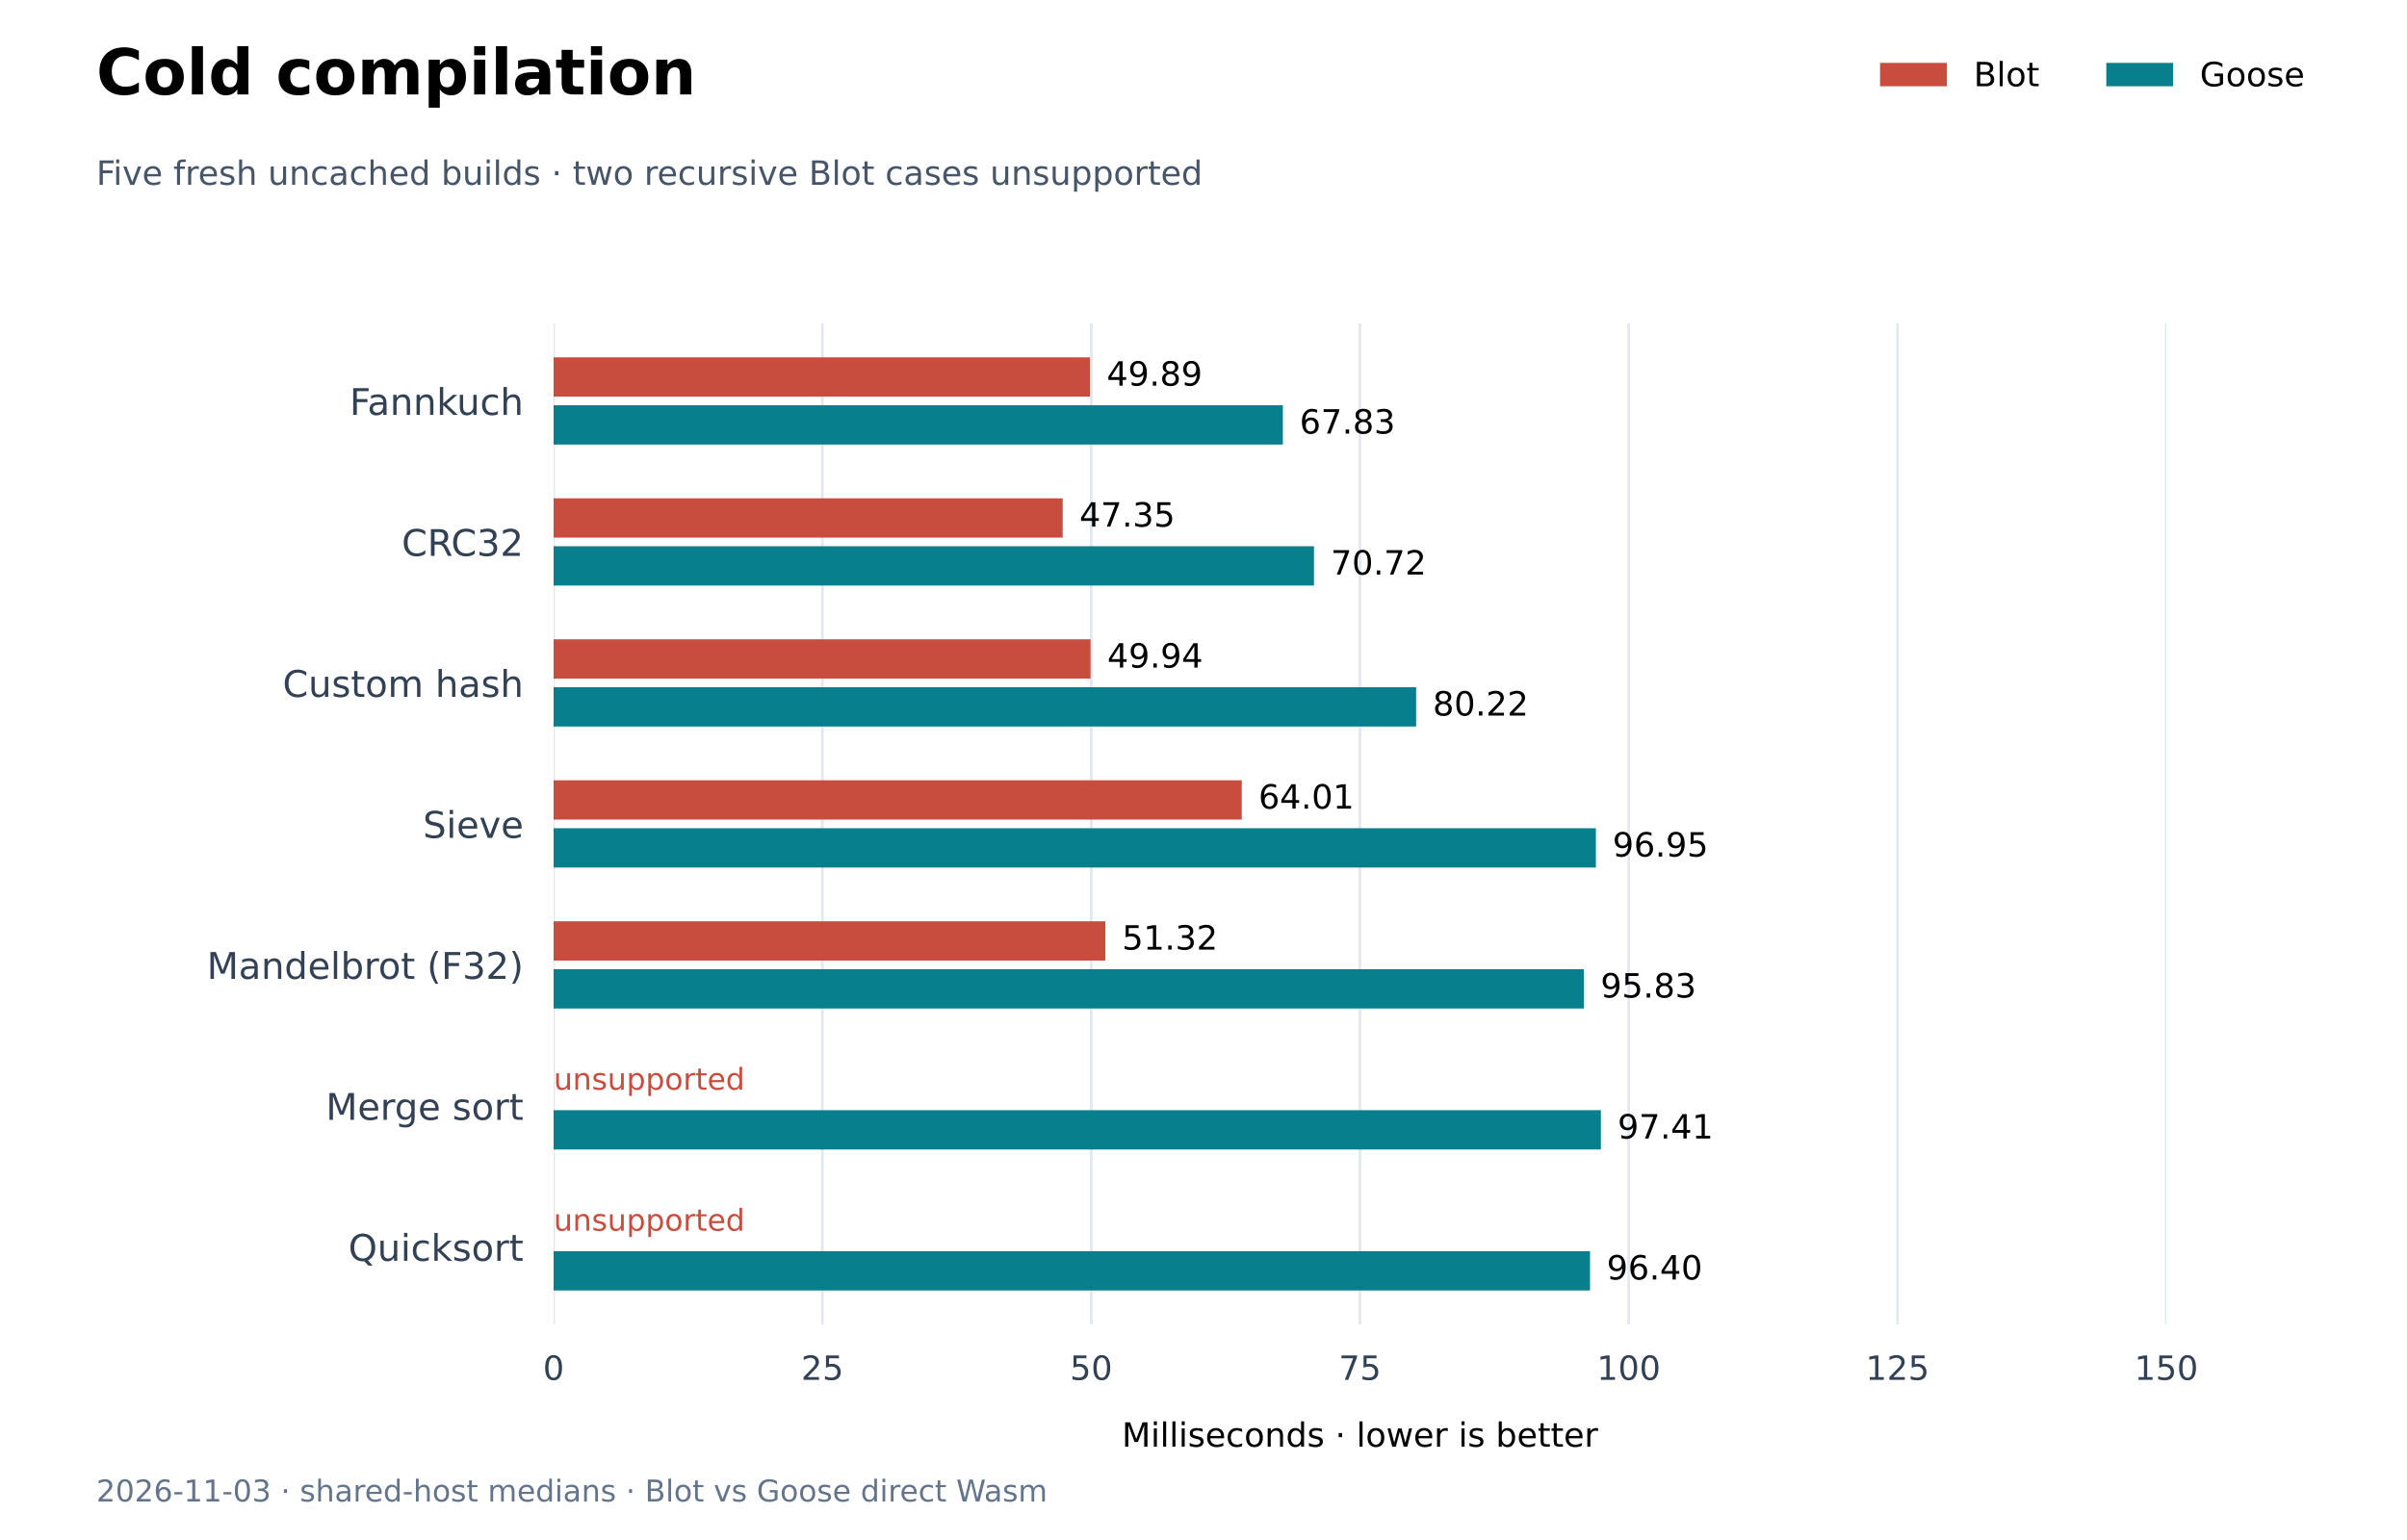
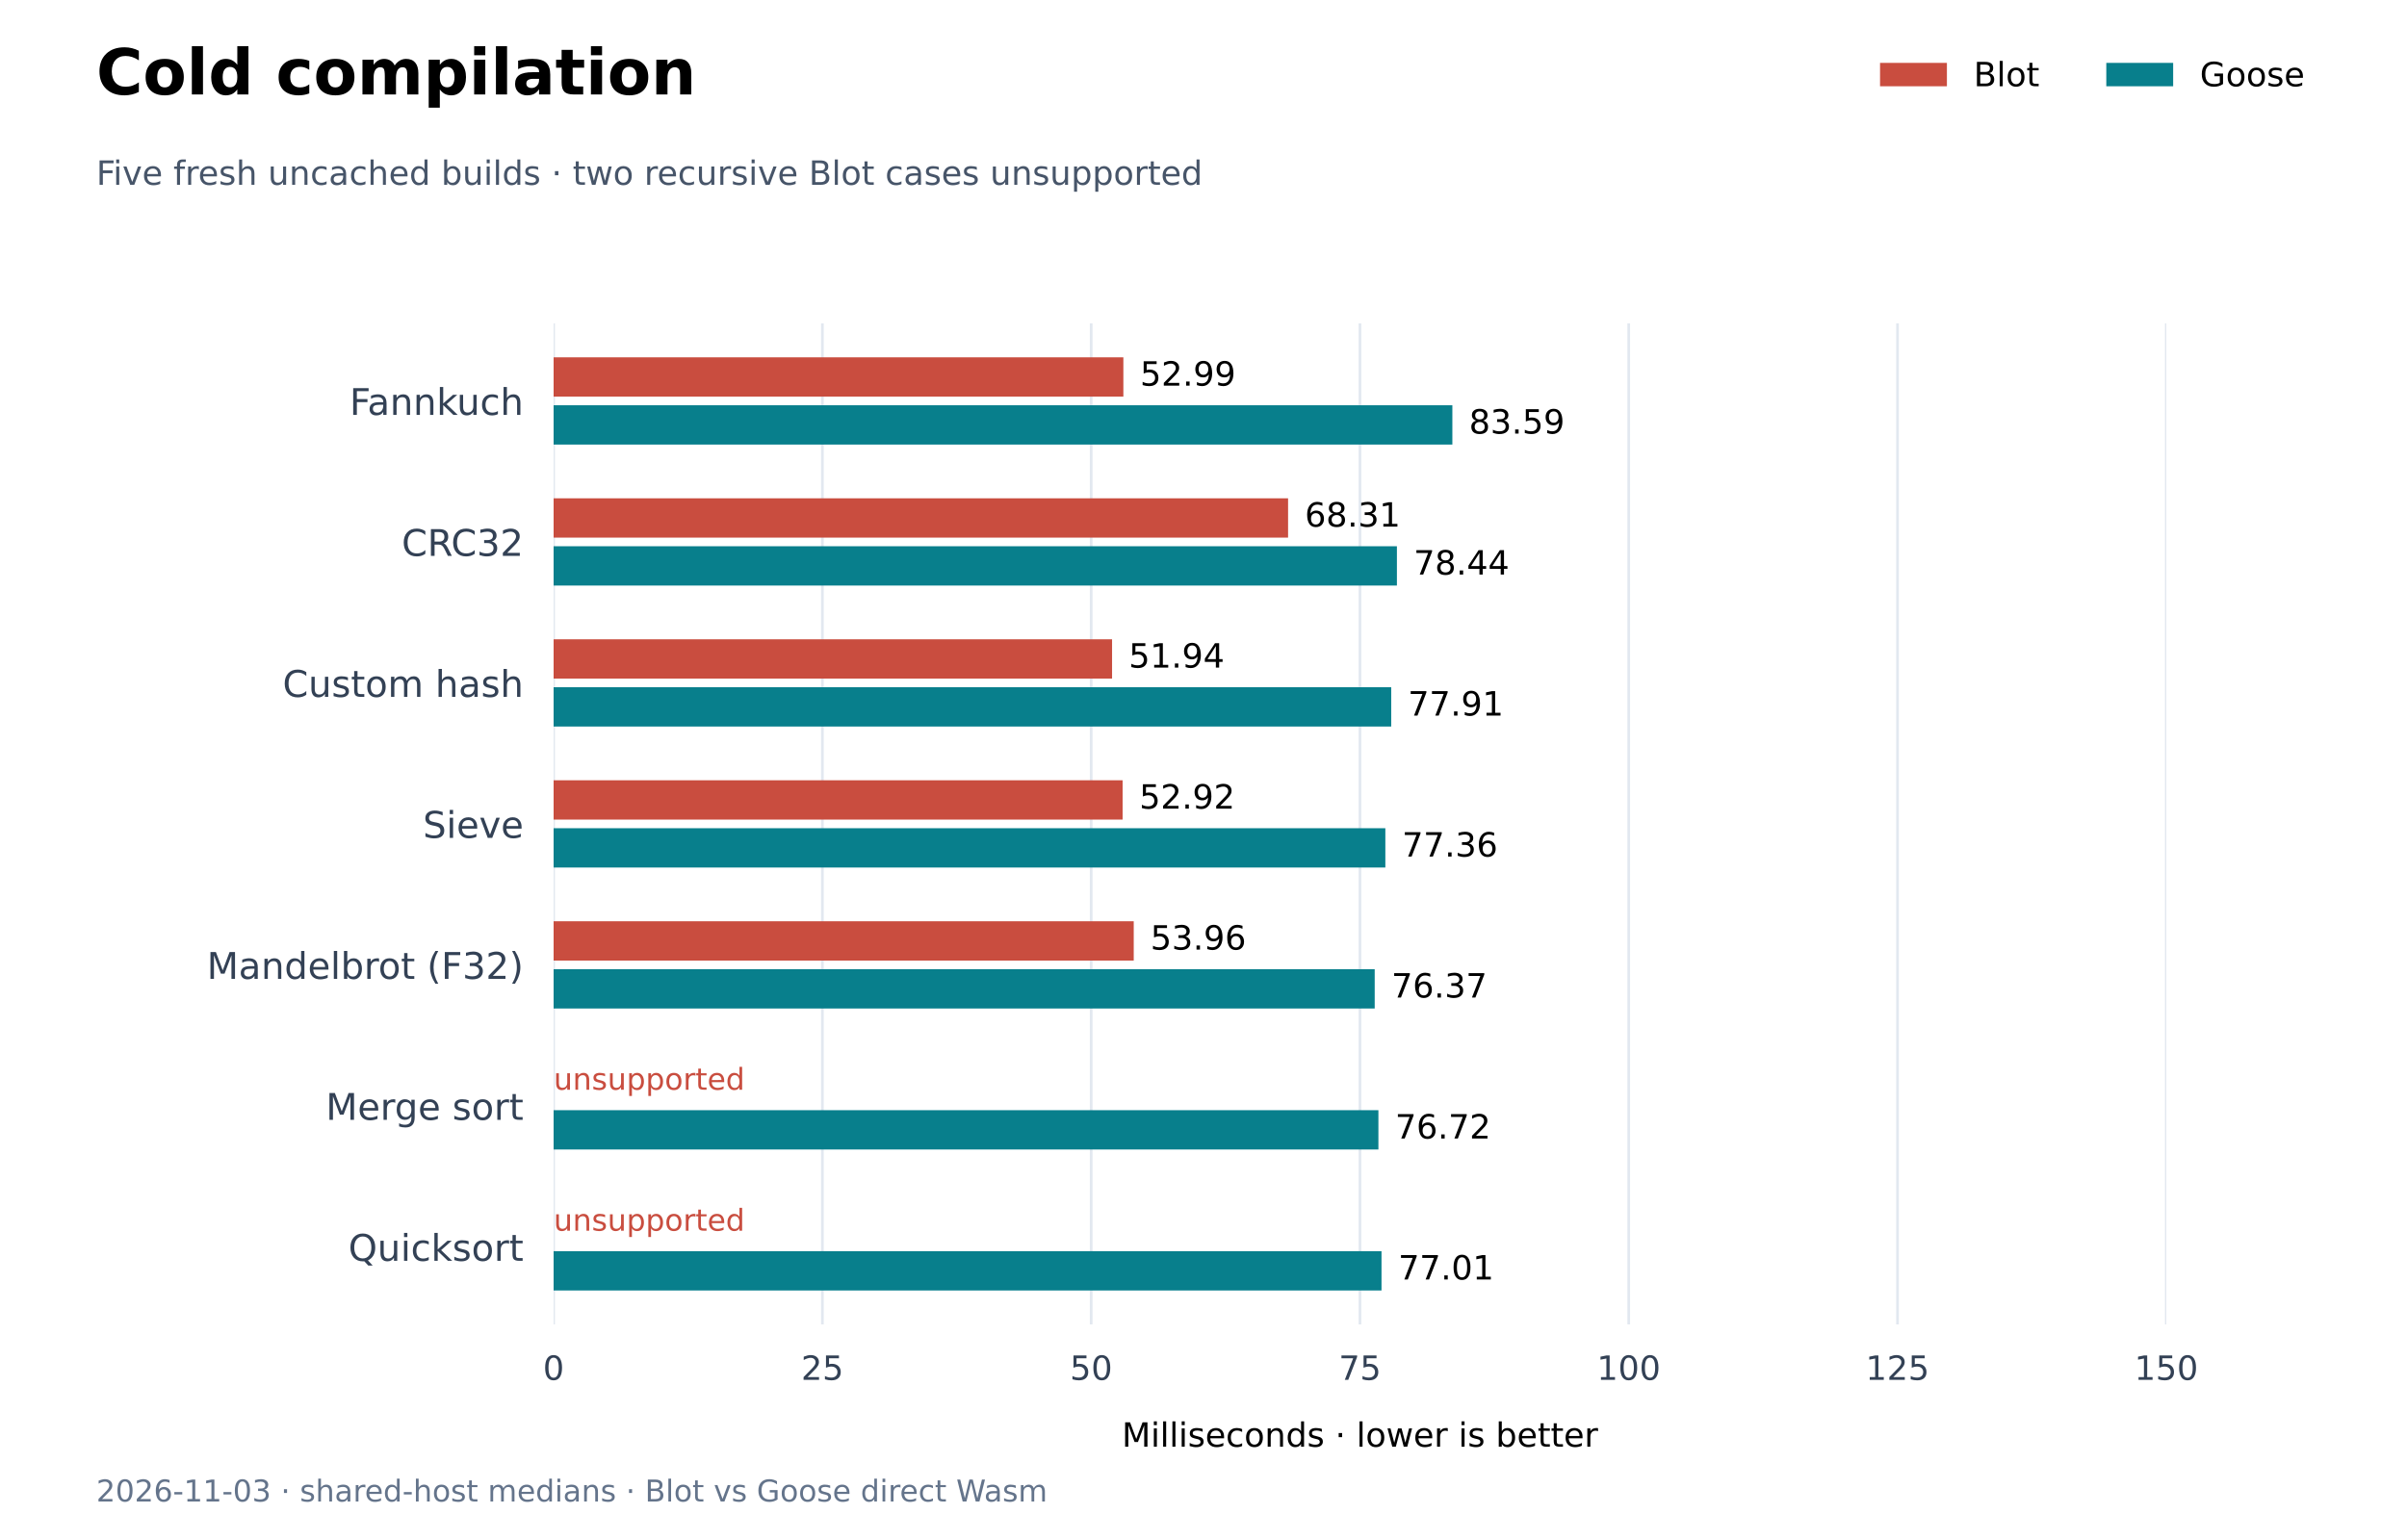
<svg xmlns="http://www.w3.org/2000/svg" width="720pt" height="460.8pt" viewBox="0 0 720 460.8" version="1.1">
  <defs>
    <style type="text/css">
    * {
      stroke-linejoin: round;
      stroke-linecap: butt;
    }
    </style>
  </defs>
  <g id="figure_1">
    <g id="patch_1">
      <path d="M 0 460.8 L 720 460.8 L 720 0 L 0 0 z " style="fill: #ffffff" />
    </g>
    <g id="axes_1">
      <g id="patch_2">
        <path d="M 165.6 396.288 L 648 396.288 L 648 96.768 L 165.6 96.768 z " style="fill: #ffffff" />
      </g>
      <g id="matplotlib.axis_1">
        <g id="xtick_1">
          <g id="line2d_1">
            <path d="M 165.6 396.288 L 165.6 96.768 " clip-path="url(#p71973d074f)" style="fill: none; stroke: #e2e8f0; stroke-width: 0.8; stroke-linecap: square" />
          </g>
          <g id="line2d_2" />
          <g id="text_1">
            <text style="font-size: 10px; font-family: 'DejaVu Sans', 'Bitstream Vera Sans', 'Computer Modern Sans Serif', 'Lucida Grande', 'Verdana', 'Geneva', 'Lucid', 'Arial', 'Helvetica', 'Avant Garde', sans-serif; text-anchor: middle; fill: #334155" x="165.6" y="412.886" transform="rotate(-0 165.6 412.8857)">0</text>
          </g>
        </g>
        <g id="xtick_2">
          <g id="line2d_3">
            <path d="M 246 396.288 L 246 96.768 " clip-path="url(#p71973d074f)" style="fill: none; stroke: #e2e8f0; stroke-width: 0.8; stroke-linecap: square" />
          </g>
          <g id="line2d_4" />
          <g id="text_2">
            <text style="font-size: 10px; font-family: 'DejaVu Sans', 'Bitstream Vera Sans', 'Computer Modern Sans Serif', 'Lucida Grande', 'Verdana', 'Geneva', 'Lucid', 'Arial', 'Helvetica', 'Avant Garde', sans-serif; text-anchor: middle; fill: #334155" x="246" y="412.886" transform="rotate(-0 246 412.8857)">25</text>
          </g>
        </g>
        <g id="xtick_3">
          <g id="line2d_5">
            <path d="M 326.4 396.288 L 326.4 96.768 " clip-path="url(#p71973d074f)" style="fill: none; stroke: #e2e8f0; stroke-width: 0.8; stroke-linecap: square" />
          </g>
          <g id="line2d_6" />
          <g id="text_3">
            <text style="font-size: 10px; font-family: 'DejaVu Sans', 'Bitstream Vera Sans', 'Computer Modern Sans Serif', 'Lucida Grande', 'Verdana', 'Geneva', 'Lucid', 'Arial', 'Helvetica', 'Avant Garde', sans-serif; text-anchor: middle; fill: #334155" x="326.4" y="412.886" transform="rotate(-0 326.4 412.8857)">50</text>
          </g>
        </g>
        <g id="xtick_4">
          <g id="line2d_7">
            <path d="M 406.8 396.288 L 406.8 96.768 " clip-path="url(#p71973d074f)" style="fill: none; stroke: #e2e8f0; stroke-width: 0.8; stroke-linecap: square" />
          </g>
          <g id="line2d_8" />
          <g id="text_4">
            <text style="font-size: 10px; font-family: 'DejaVu Sans', 'Bitstream Vera Sans', 'Computer Modern Sans Serif', 'Lucida Grande', 'Verdana', 'Geneva', 'Lucid', 'Arial', 'Helvetica', 'Avant Garde', sans-serif; text-anchor: middle; fill: #334155" x="406.8" y="412.886" transform="rotate(-0 406.8 412.8857)">75</text>
          </g>
        </g>
        <g id="xtick_5">
          <g id="line2d_9">
            <path d="M 487.2 396.288 L 487.2 96.768 " clip-path="url(#p71973d074f)" style="fill: none; stroke: #e2e8f0; stroke-width: 0.8; stroke-linecap: square" />
          </g>
          <g id="line2d_10" />
          <g id="text_5">
            <text style="font-size: 10px; font-family: 'DejaVu Sans', 'Bitstream Vera Sans', 'Computer Modern Sans Serif', 'Lucida Grande', 'Verdana', 'Geneva', 'Lucid', 'Arial', 'Helvetica', 'Avant Garde', sans-serif; text-anchor: middle; fill: #334155" x="487.2" y="412.886" transform="rotate(-0 487.2 412.8857)">100</text>
          </g>
        </g>
        <g id="xtick_6">
          <g id="line2d_11">
            <path d="M 567.6 396.288 L 567.6 96.768 " clip-path="url(#p71973d074f)" style="fill: none; stroke: #e2e8f0; stroke-width: 0.8; stroke-linecap: square" />
          </g>
          <g id="line2d_12" />
          <g id="text_6">
            <text style="font-size: 10px; font-family: 'DejaVu Sans', 'Bitstream Vera Sans', 'Computer Modern Sans Serif', 'Lucida Grande', 'Verdana', 'Geneva', 'Lucid', 'Arial', 'Helvetica', 'Avant Garde', sans-serif; text-anchor: middle; fill: #334155" x="567.6" y="412.886" transform="rotate(-0 567.6 412.8857)">125</text>
          </g>
        </g>
        <g id="xtick_7">
          <g id="line2d_13">
            <path d="M 648 396.288 L 648 96.768 " clip-path="url(#p71973d074f)" style="fill: none; stroke: #e2e8f0; stroke-width: 0.8; stroke-linecap: square" />
          </g>
          <g id="line2d_14" />
          <g id="text_7">
            <text style="font-size: 10px; font-family: 'DejaVu Sans', 'Bitstream Vera Sans', 'Computer Modern Sans Serif', 'Lucida Grande', 'Verdana', 'Geneva', 'Lucid', 'Arial', 'Helvetica', 'Avant Garde', sans-serif; text-anchor: middle; fill: #334155" x="648" y="412.886" transform="rotate(-0 648 412.8857)">150</text>
          </g>
        </g>
        <g id="text_8">
          <text style="font-size: 10px; font-family: 'DejaVu Sans', 'Bitstream Vera Sans', 'Computer Modern Sans Serif', 'Lucida Grande', 'Verdana', 'Geneva', 'Lucid', 'Arial', 'Helvetica', 'Avant Garde', sans-serif; text-anchor: middle" x="406.8" y="432.886" transform="rotate(-0 406.8 432.8864)">Milliseconds · lower is better</text>
        </g>
      </g>
      <g id="matplotlib.axis_2">
        <g id="ytick_1">
          <g id="line2d_15" />
          <g id="text_9">
            <text style="font-size: 11px; font-family: 'DejaVu Sans', 'Bitstream Vera Sans', 'Computer Modern Sans Serif', 'Lucida Grande', 'Verdana', 'Geneva', 'Lucid', 'Arial', 'Helvetica', 'Avant Garde', sans-serif; text-anchor: end; fill: #334155" x="156.6" y="124.149" transform="rotate(-0 156.6 124.1494)">Fannkuch</text>
          </g>
        </g>
        <g id="ytick_2">
          <g id="line2d_16" />
          <g id="text_10">
            <text style="font-size: 11px; font-family: 'DejaVu Sans', 'Bitstream Vera Sans', 'Computer Modern Sans Serif', 'Lucida Grande', 'Verdana', 'Geneva', 'Lucid', 'Arial', 'Helvetica', 'Avant Garde', sans-serif; text-anchor: end; fill: #334155" x="156.6" y="166.335" transform="rotate(-0 156.6 166.3349)">CRC32</text>
          </g>
        </g>
        <g id="ytick_3">
          <g id="line2d_17" />
          <g id="text_11">
            <text style="font-size: 11px; font-family: 'DejaVu Sans', 'Bitstream Vera Sans', 'Computer Modern Sans Serif', 'Lucida Grande', 'Verdana', 'Geneva', 'Lucid', 'Arial', 'Helvetica', 'Avant Garde', sans-serif; text-anchor: end; fill: #334155" x="156.6" y="208.521" transform="rotate(-0 156.6 208.5212)">Custom hash</text>
          </g>
        </g>
        <g id="ytick_4">
          <g id="line2d_18" />
          <g id="text_12">
            <text style="font-size: 11px; font-family: 'DejaVu Sans', 'Bitstream Vera Sans', 'Computer Modern Sans Serif', 'Lucida Grande', 'Verdana', 'Geneva', 'Lucid', 'Arial', 'Helvetica', 'Avant Garde', sans-serif; text-anchor: end; fill: #334155" x="156.6" y="250.707" transform="rotate(-0 156.6 250.7071)">Sieve</text>
          </g>
        </g>
        <g id="ytick_5">
          <g id="line2d_19" />
          <g id="text_13">
            <text style="font-size: 11px; font-family: 'DejaVu Sans', 'Bitstream Vera Sans', 'Computer Modern Sans Serif', 'Lucida Grande', 'Verdana', 'Geneva', 'Lucid', 'Arial', 'Helvetica', 'Avant Garde', sans-serif; text-anchor: end; fill: #334155" x="156.6" y="292.893" transform="rotate(-0 156.6 292.8931)">Mandelbrot (F32)</text>
          </g>
        </g>
        <g id="ytick_6">
          <g id="line2d_20" />
          <g id="text_14">
            <text style="font-size: 11px; font-family: 'DejaVu Sans', 'Bitstream Vera Sans', 'Computer Modern Sans Serif', 'Lucida Grande', 'Verdana', 'Geneva', 'Lucid', 'Arial', 'Helvetica', 'Avant Garde', sans-serif; text-anchor: end; fill: #334155" x="156.6" y="335.079" transform="rotate(-0 156.6 335.0785)">Merge sort</text>
          </g>
        </g>
        <g id="ytick_7">
          <g id="line2d_21" />
          <g id="text_15">
            <text style="font-size: 11px; font-family: 'DejaVu Sans', 'Bitstream Vera Sans', 'Computer Modern Sans Serif', 'Lucida Grande', 'Verdana', 'Geneva', 'Lucid', 'Arial', 'Helvetica', 'Avant Garde', sans-serif; text-anchor: end; fill: #334155" x="156.6" y="377.265" transform="rotate(-0 156.6 377.2649)">Quicksort</text>
          </g>
        </g>
      </g>
      <g id="patch_3">
-         <path d="M 165.6 106.918 L 326.054 106.918 L 326.054 118.679 L 165.6 118.679 z " clip-path="url(#p71973d074f)" style="fill: #c94d3f" />
+         <path d="M 165.6 106.918 L 336.028 106.918 L 336.028 118.679 L 165.6 118.679 z " clip-path="url(#p71973d074f)" style="fill: #c94d3f" />
      </g>
      <g id="patch_4">
-         <path d="M 165.6 149.104 L 317.881 149.104 L 317.881 160.865 L 165.6 160.865 z " clip-path="url(#p71973d074f)" style="fill: #c94d3f" />
+         <path d="M 165.6 149.104 L 385.3 149.104 L 385.3 160.865 L 165.6 160.865 z " clip-path="url(#p71973d074f)" style="fill: #c94d3f" />
      </g>
      <g id="patch_5">
-         <path d="M 165.6 191.29 L 326.213 191.29 L 326.213 203.051 L 165.6 203.051 z " clip-path="url(#p71973d074f)" style="fill: #c94d3f" />
+         <path d="M 165.6 191.29 L 332.649 191.29 L 332.649 203.051 L 165.6 203.051 z " clip-path="url(#p71973d074f)" style="fill: #c94d3f" />
      </g>
      <g id="patch_6">
-         <path d="M 165.6 233.476 L 371.447 233.476 L 371.447 245.237 L 165.6 245.237 z " clip-path="url(#p71973d074f)" style="fill: #c94d3f" />
+         <path d="M 165.6 233.476 L 335.802 233.476 L 335.802 245.237 L 165.6 245.237 z " clip-path="url(#p71973d074f)" style="fill: #c94d3f" />
      </g>
      <g id="patch_7">
-         <path d="M 165.6 275.662 L 330.647 275.662 L 330.647 287.423 L 165.6 287.423 z " clip-path="url(#p71973d074f)" style="fill: #c94d3f" />
+         <path d="M 165.6 275.662 L 339.13 275.662 L 339.13 287.423 L 165.6 287.423 z " clip-path="url(#p71973d074f)" style="fill: #c94d3f" />
      </g>
      <g id="patch_8">
-         <path d="M 165.6 121.261 L 383.743 121.261 L 383.743 133.023 L 165.6 133.023 z " clip-path="url(#p71973d074f)" style="fill: #087f8c" />
+         <path d="M 165.6 121.261 L 434.441 121.261 L 434.441 133.023 L 165.6 133.023 z " clip-path="url(#p71973d074f)" style="fill: #087f8c" />
      </g>
      <g id="patch_9">
-         <path d="M 165.6 163.447 L 393.046 163.447 L 393.046 175.208 L 165.6 175.208 z " clip-path="url(#p71973d074f)" style="fill: #087f8c" />
+         <path d="M 165.6 163.447 L 417.854 163.447 L 417.854 175.208 L 165.6 175.208 z " clip-path="url(#p71973d074f)" style="fill: #087f8c" />
      </g>
      <g id="patch_10">
-         <path d="M 165.6 205.633 L 423.603 205.633 L 423.603 217.394 L 165.6 217.394 z " clip-path="url(#p71973d074f)" style="fill: #087f8c" />
+         <path d="M 165.6 205.633 L 416.15 205.633 L 416.15 217.394 L 165.6 217.394 z " clip-path="url(#p71973d074f)" style="fill: #087f8c" />
      </g>
      <g id="patch_11">
-         <path d="M 165.6 247.819 L 477.376 247.819 L 477.376 259.58 L 165.6 259.58 z " clip-path="url(#p71973d074f)" style="fill: #087f8c" />
+         <path d="M 165.6 247.819 L 414.395 247.819 L 414.395 259.58 L 165.6 259.58 z " clip-path="url(#p71973d074f)" style="fill: #087f8c" />
      </g>
      <g id="patch_12">
-         <path d="M 165.6 290.005 L 473.777 290.005 L 473.777 301.766 L 165.6 301.766 z " clip-path="url(#p71973d074f)" style="fill: #087f8c" />
+         <path d="M 165.6 290.005 L 411.211 290.005 L 411.211 301.766 L 165.6 301.766 z " clip-path="url(#p71973d074f)" style="fill: #087f8c" />
      </g>
      <g id="patch_13">
-         <path d="M 165.6 332.191 L 478.872 332.191 L 478.872 343.952 L 165.6 343.952 z " clip-path="url(#p71973d074f)" style="fill: #087f8c" />
+         <path d="M 165.6 332.191 L 412.319 332.191 L 412.319 343.952 L 165.6 343.952 z " clip-path="url(#p71973d074f)" style="fill: #087f8c" />
      </g>
      <g id="patch_14">
-         <path d="M 165.6 374.377 L 475.617 374.377 L 475.617 386.138 L 165.6 386.138 z " clip-path="url(#p71973d074f)" style="fill: #087f8c" />
+         <path d="M 165.6 374.377 L 413.248 374.377 L 413.248 386.138 L 165.6 386.138 z " clip-path="url(#p71973d074f)" style="fill: #087f8c" />
      </g>
      <g id="text_16">
        <text style="font-size: 9px; font-family: 'DejaVu Sans', 'Bitstream Vera Sans', 'Computer Modern Sans Serif', 'Lucida Grande', 'Verdana', 'Geneva', 'Lucid', 'Arial', 'Helvetica', 'Avant Garde', sans-serif; text-anchor: start; fill: #c94d3f" x="165.6" y="326.066" transform="rotate(-0 165.6 326.0665)">unsupported</text>
      </g>
      <g id="text_17">
        <text style="font-size: 9px; font-family: 'DejaVu Sans', 'Bitstream Vera Sans', 'Computer Modern Sans Serif', 'Lucida Grande', 'Verdana', 'Geneva', 'Lucid', 'Arial', 'Helvetica', 'Avant Garde', sans-serif; text-anchor: start; fill: #c94d3f" x="165.6" y="368.252" transform="rotate(-0 165.6 368.2524)">unsupported</text>
      </g>
      <g id="text_18">
-         <text style="font-size: 10px; font-family: 'DejaVu Sans', 'Bitstream Vera Sans', 'Computer Modern Sans Serif', 'Lucida Grande', 'Verdana', 'Geneva', 'Lucid', 'Arial', 'Helvetica', 'Avant Garde', sans-serif; text-anchor: start" x="331.054" y="115.396" transform="rotate(-0 331.0539 115.3963)">49.89</text>
+         <text style="font-size: 10px; font-family: 'DejaVu Sans', 'Bitstream Vera Sans', 'Computer Modern Sans Serif', 'Lucida Grande', 'Verdana', 'Geneva', 'Lucid', 'Arial', 'Helvetica', 'Avant Garde', sans-serif; text-anchor: start" x="341.028" y="115.396" transform="rotate(-0 341.028 115.3963)">52.99</text>
      </g>
      <g id="text_19">
-         <text style="font-size: 10px; font-family: 'DejaVu Sans', 'Bitstream Vera Sans', 'Computer Modern Sans Serif', 'Lucida Grande', 'Verdana', 'Geneva', 'Lucid', 'Arial', 'Helvetica', 'Avant Garde', sans-serif; text-anchor: start" x="322.881" y="157.582" transform="rotate(-0 322.8811 157.5822)">47.35</text>
+         <text style="font-size: 10px; font-family: 'DejaVu Sans', 'Bitstream Vera Sans', 'Computer Modern Sans Serif', 'Lucida Grande', 'Verdana', 'Geneva', 'Lucid', 'Arial', 'Helvetica', 'Avant Garde', sans-serif; text-anchor: start" x="390.3" y="157.582" transform="rotate(-0 390.2996 157.5822)">68.31</text>
      </g>
      <g id="text_20">
-         <text style="font-size: 10px; font-family: 'DejaVu Sans', 'Bitstream Vera Sans', 'Computer Modern Sans Serif', 'Lucida Grande', 'Verdana', 'Geneva', 'Lucid', 'Arial', 'Helvetica', 'Avant Garde', sans-serif; text-anchor: start" x="331.213" y="199.768" transform="rotate(-0 331.2134 199.7681)">49.94</text>
+         <text style="font-size: 10px; font-family: 'DejaVu Sans', 'Bitstream Vera Sans', 'Computer Modern Sans Serif', 'Lucida Grande', 'Verdana', 'Geneva', 'Lucid', 'Arial', 'Helvetica', 'Avant Garde', sans-serif; text-anchor: start" x="337.649" y="199.768" transform="rotate(-0 337.6493 199.7681)">51.94</text>
      </g>
      <g id="text_21">
-         <text style="font-size: 10px; font-family: 'DejaVu Sans', 'Bitstream Vera Sans', 'Computer Modern Sans Serif', 'Lucida Grande', 'Verdana', 'Geneva', 'Lucid', 'Arial', 'Helvetica', 'Avant Garde', sans-serif; text-anchor: start" x="376.447" y="241.954" transform="rotate(-0 376.4467 241.9541)">64.01</text>
+         <text style="font-size: 10px; font-family: 'DejaVu Sans', 'Bitstream Vera Sans', 'Computer Modern Sans Serif', 'Lucida Grande', 'Verdana', 'Geneva', 'Lucid', 'Arial', 'Helvetica', 'Avant Garde', sans-serif; text-anchor: start" x="340.802" y="241.954" transform="rotate(-0 340.8022 241.9541)">52.92</text>
      </g>
      <g id="text_22">
-         <text style="font-size: 10px; font-family: 'DejaVu Sans', 'Bitstream Vera Sans', 'Computer Modern Sans Serif', 'Lucida Grande', 'Verdana', 'Geneva', 'Lucid', 'Arial', 'Helvetica', 'Avant Garde', sans-serif; text-anchor: start" x="335.647" y="284.14" transform="rotate(-0 335.6471 284.14)">51.32</text>
+         <text style="font-size: 10px; font-family: 'DejaVu Sans', 'Bitstream Vera Sans', 'Computer Modern Sans Serif', 'Lucida Grande', 'Verdana', 'Geneva', 'Lucid', 'Arial', 'Helvetica', 'Avant Garde', sans-serif; text-anchor: start" x="344.13" y="284.14" transform="rotate(-0 344.1297 284.14)">53.96</text>
      </g>
      <g id="text_23">
-         <text style="font-size: 10px; font-family: 'DejaVu Sans', 'Bitstream Vera Sans', 'Computer Modern Sans Serif', 'Lucida Grande', 'Verdana', 'Geneva', 'Lucid', 'Arial', 'Helvetica', 'Avant Garde', sans-serif; text-anchor: start" x="388.743" y="129.74" transform="rotate(-0 388.7434 129.7395)">67.83</text>
+         <text style="font-size: 10px; font-family: 'DejaVu Sans', 'Bitstream Vera Sans', 'Computer Modern Sans Serif', 'Lucida Grande', 'Verdana', 'Geneva', 'Lucid', 'Arial', 'Helvetica', 'Avant Garde', sans-serif; text-anchor: start" x="439.441" y="129.74" transform="rotate(-0 439.4406 129.7395)">83.59</text>
      </g>
      <g id="text_24">
-         <text style="font-size: 10px; font-family: 'DejaVu Sans', 'Bitstream Vera Sans', 'Computer Modern Sans Serif', 'Lucida Grande', 'Verdana', 'Geneva', 'Lucid', 'Arial', 'Helvetica', 'Avant Garde', sans-serif; text-anchor: start" x="398.046" y="171.925" transform="rotate(-0 398.0463 171.9254)">70.72</text>
+         <text style="font-size: 10px; font-family: 'DejaVu Sans', 'Bitstream Vera Sans', 'Computer Modern Sans Serif', 'Lucida Grande', 'Verdana', 'Geneva', 'Lucid', 'Arial', 'Helvetica', 'Avant Garde', sans-serif; text-anchor: start" x="422.854" y="171.925" transform="rotate(-0 422.8536 171.9254)">78.44</text>
      </g>
      <g id="text_25">
-         <text style="font-size: 10px; font-family: 'DejaVu Sans', 'Bitstream Vera Sans', 'Computer Modern Sans Serif', 'Lucida Grande', 'Verdana', 'Geneva', 'Lucid', 'Arial', 'Helvetica', 'Avant Garde', sans-serif; text-anchor: start" x="428.603" y="214.111" transform="rotate(-0 428.603 214.1113)">80.22</text>
+         <text style="font-size: 10px; font-family: 'DejaVu Sans', 'Bitstream Vera Sans', 'Computer Modern Sans Serif', 'Lucida Grande', 'Verdana', 'Geneva', 'Lucid', 'Arial', 'Helvetica', 'Avant Garde', sans-serif; text-anchor: start" x="421.15" y="214.111" transform="rotate(-0 421.1502 214.1113)">77.91</text>
      </g>
      <g id="text_26">
-         <text style="font-size: 10px; font-family: 'DejaVu Sans', 'Bitstream Vera Sans', 'Computer Modern Sans Serif', 'Lucida Grande', 'Verdana', 'Geneva', 'Lucid', 'Arial', 'Helvetica', 'Avant Garde', sans-serif; text-anchor: start" x="482.376" y="256.297" transform="rotate(-0 482.3763 256.2973)">96.95</text>
+         <text style="font-size: 10px; font-family: 'DejaVu Sans', 'Bitstream Vera Sans', 'Computer Modern Sans Serif', 'Lucida Grande', 'Verdana', 'Geneva', 'Lucid', 'Arial', 'Helvetica', 'Avant Garde', sans-serif; text-anchor: start" x="419.395" y="256.297" transform="rotate(-0 419.395 256.2973)">77.36</text>
      </g>
      <g id="text_27">
-         <text style="font-size: 10px; font-family: 'DejaVu Sans', 'Bitstream Vera Sans', 'Computer Modern Sans Serif', 'Lucida Grande', 'Verdana', 'Geneva', 'Lucid', 'Arial', 'Helvetica', 'Avant Garde', sans-serif; text-anchor: start" x="478.777" y="298.483" transform="rotate(-0 478.777 298.4832)">95.83</text>
+         <text style="font-size: 10px; font-family: 'DejaVu Sans', 'Bitstream Vera Sans', 'Computer Modern Sans Serif', 'Lucida Grande', 'Verdana', 'Geneva', 'Lucid', 'Arial', 'Helvetica', 'Avant Garde', sans-serif; text-anchor: start" x="416.211" y="298.483" transform="rotate(-0 416.2115 298.4832)">76.37</text>
      </g>
      <g id="text_28">
-         <text style="font-size: 10px; font-family: 'DejaVu Sans', 'Bitstream Vera Sans', 'Computer Modern Sans Serif', 'Lucida Grande', 'Verdana', 'Geneva', 'Lucid', 'Arial', 'Helvetica', 'Avant Garde', sans-serif; text-anchor: start" x="483.872" y="340.669" transform="rotate(-0 483.8722 340.6691)">97.41</text>
+         <text style="font-size: 10px; font-family: 'DejaVu Sans', 'Bitstream Vera Sans', 'Computer Modern Sans Serif', 'Lucida Grande', 'Verdana', 'Geneva', 'Lucid', 'Arial', 'Helvetica', 'Avant Garde', sans-serif; text-anchor: start" x="417.319" y="340.669" transform="rotate(-0 417.3195 340.6691)">76.72</text>
      </g>
      <g id="text_29">
-         <text style="font-size: 10px; font-family: 'DejaVu Sans', 'Bitstream Vera Sans', 'Computer Modern Sans Serif', 'Lucida Grande', 'Verdana', 'Geneva', 'Lucid', 'Arial', 'Helvetica', 'Avant Garde', sans-serif; text-anchor: start" x="480.617" y="382.855" transform="rotate(-0 480.6168 382.855)">96.40</text>
+         <text style="font-size: 10px; font-family: 'DejaVu Sans', 'Bitstream Vera Sans', 'Computer Modern Sans Serif', 'Lucida Grande', 'Verdana', 'Geneva', 'Lucid', 'Arial', 'Helvetica', 'Avant Garde', sans-serif; text-anchor: start" x="418.248" y="382.855" transform="rotate(-0 418.2482 382.855)">77.01</text>
      </g>
    </g>
    <g id="text_30">
      <text style="font-weight: 700; font-size: 19px; font-family: 'DejaVu Sans', 'Bitstream Vera Sans', 'Computer Modern Sans Serif', 'Lucida Grande', 'Verdana', 'Geneva', 'Lucid', 'Arial', 'Helvetica', 'Avant Garde', sans-serif; text-anchor: start" x="28.8" y="28.261" transform="rotate(-0 28.8 28.26103)">Cold compilation</text>
    </g>
    <g id="text_31">
      <text style="font-size: 10px; font-family: 'DejaVu Sans', 'Bitstream Vera Sans', 'Computer Modern Sans Serif', 'Lucida Grande', 'Verdana', 'Geneva', 'Lucid', 'Arial', 'Helvetica', 'Avant Garde', sans-serif; text-anchor: start; fill: #475569" x="28.8" y="55.296" transform="rotate(-0 28.8 55.296)">Five fresh uncached builds · two recursive Blot cases unsupported</text>
    </g>
    <g id="text_32">
      <text style="font-size: 9px; font-family: 'DejaVu Sans', 'Bitstream Vera Sans', 'Computer Modern Sans Serif', 'Lucida Grande', 'Verdana', 'Geneva', 'Lucid', 'Arial', 'Helvetica', 'Avant Garde', sans-serif; text-anchor: start; fill: #64748b" x="28.8" y="449.28" transform="rotate(-0 28.8 449.28)">2026-11-03 · shared-host medians · Blot vs Goose direct Wasm</text>
    </g>
    <g id="legend_1">
      <g id="patch_15">
        <path d="M 562.373 25.814 L 582.373 25.814 L 582.373 18.814 L 562.373 18.814 z " style="fill: #c94d3f" />
      </g>
      <g id="text_33">
        <text style="font-size: 10px; font-family: 'DejaVu Sans', 'Bitstream Vera Sans', 'Computer Modern Sans Serif', 'Lucida Grande', 'Verdana', 'Geneva', 'Lucid', 'Arial', 'Helvetica', 'Avant Garde', sans-serif; text-anchor: start" x="590.373" y="25.814" transform="rotate(-0 590.3734 25.81444)">Blot</text>
      </g>
      <g id="patch_16">
        <path d="M 630.052 25.814 L 650.052 25.814 L 650.052 18.814 L 630.052 18.814 z " style="fill: #087f8c" />
      </g>
      <g id="text_34">
        <text style="font-size: 10px; font-family: 'DejaVu Sans', 'Bitstream Vera Sans', 'Computer Modern Sans Serif', 'Lucida Grande', 'Verdana', 'Geneva', 'Lucid', 'Arial', 'Helvetica', 'Avant Garde', sans-serif; text-anchor: start" x="658.052" y="25.814" transform="rotate(-0 658.0516 25.81444)">Goose</text>
      </g>
    </g>
  </g>
  <defs>
    <clipPath id="p71973d074f">
      <rect x="165.6" y="96.768" width="482.4" height="299.52" />
    </clipPath>
  </defs>
</svg>
